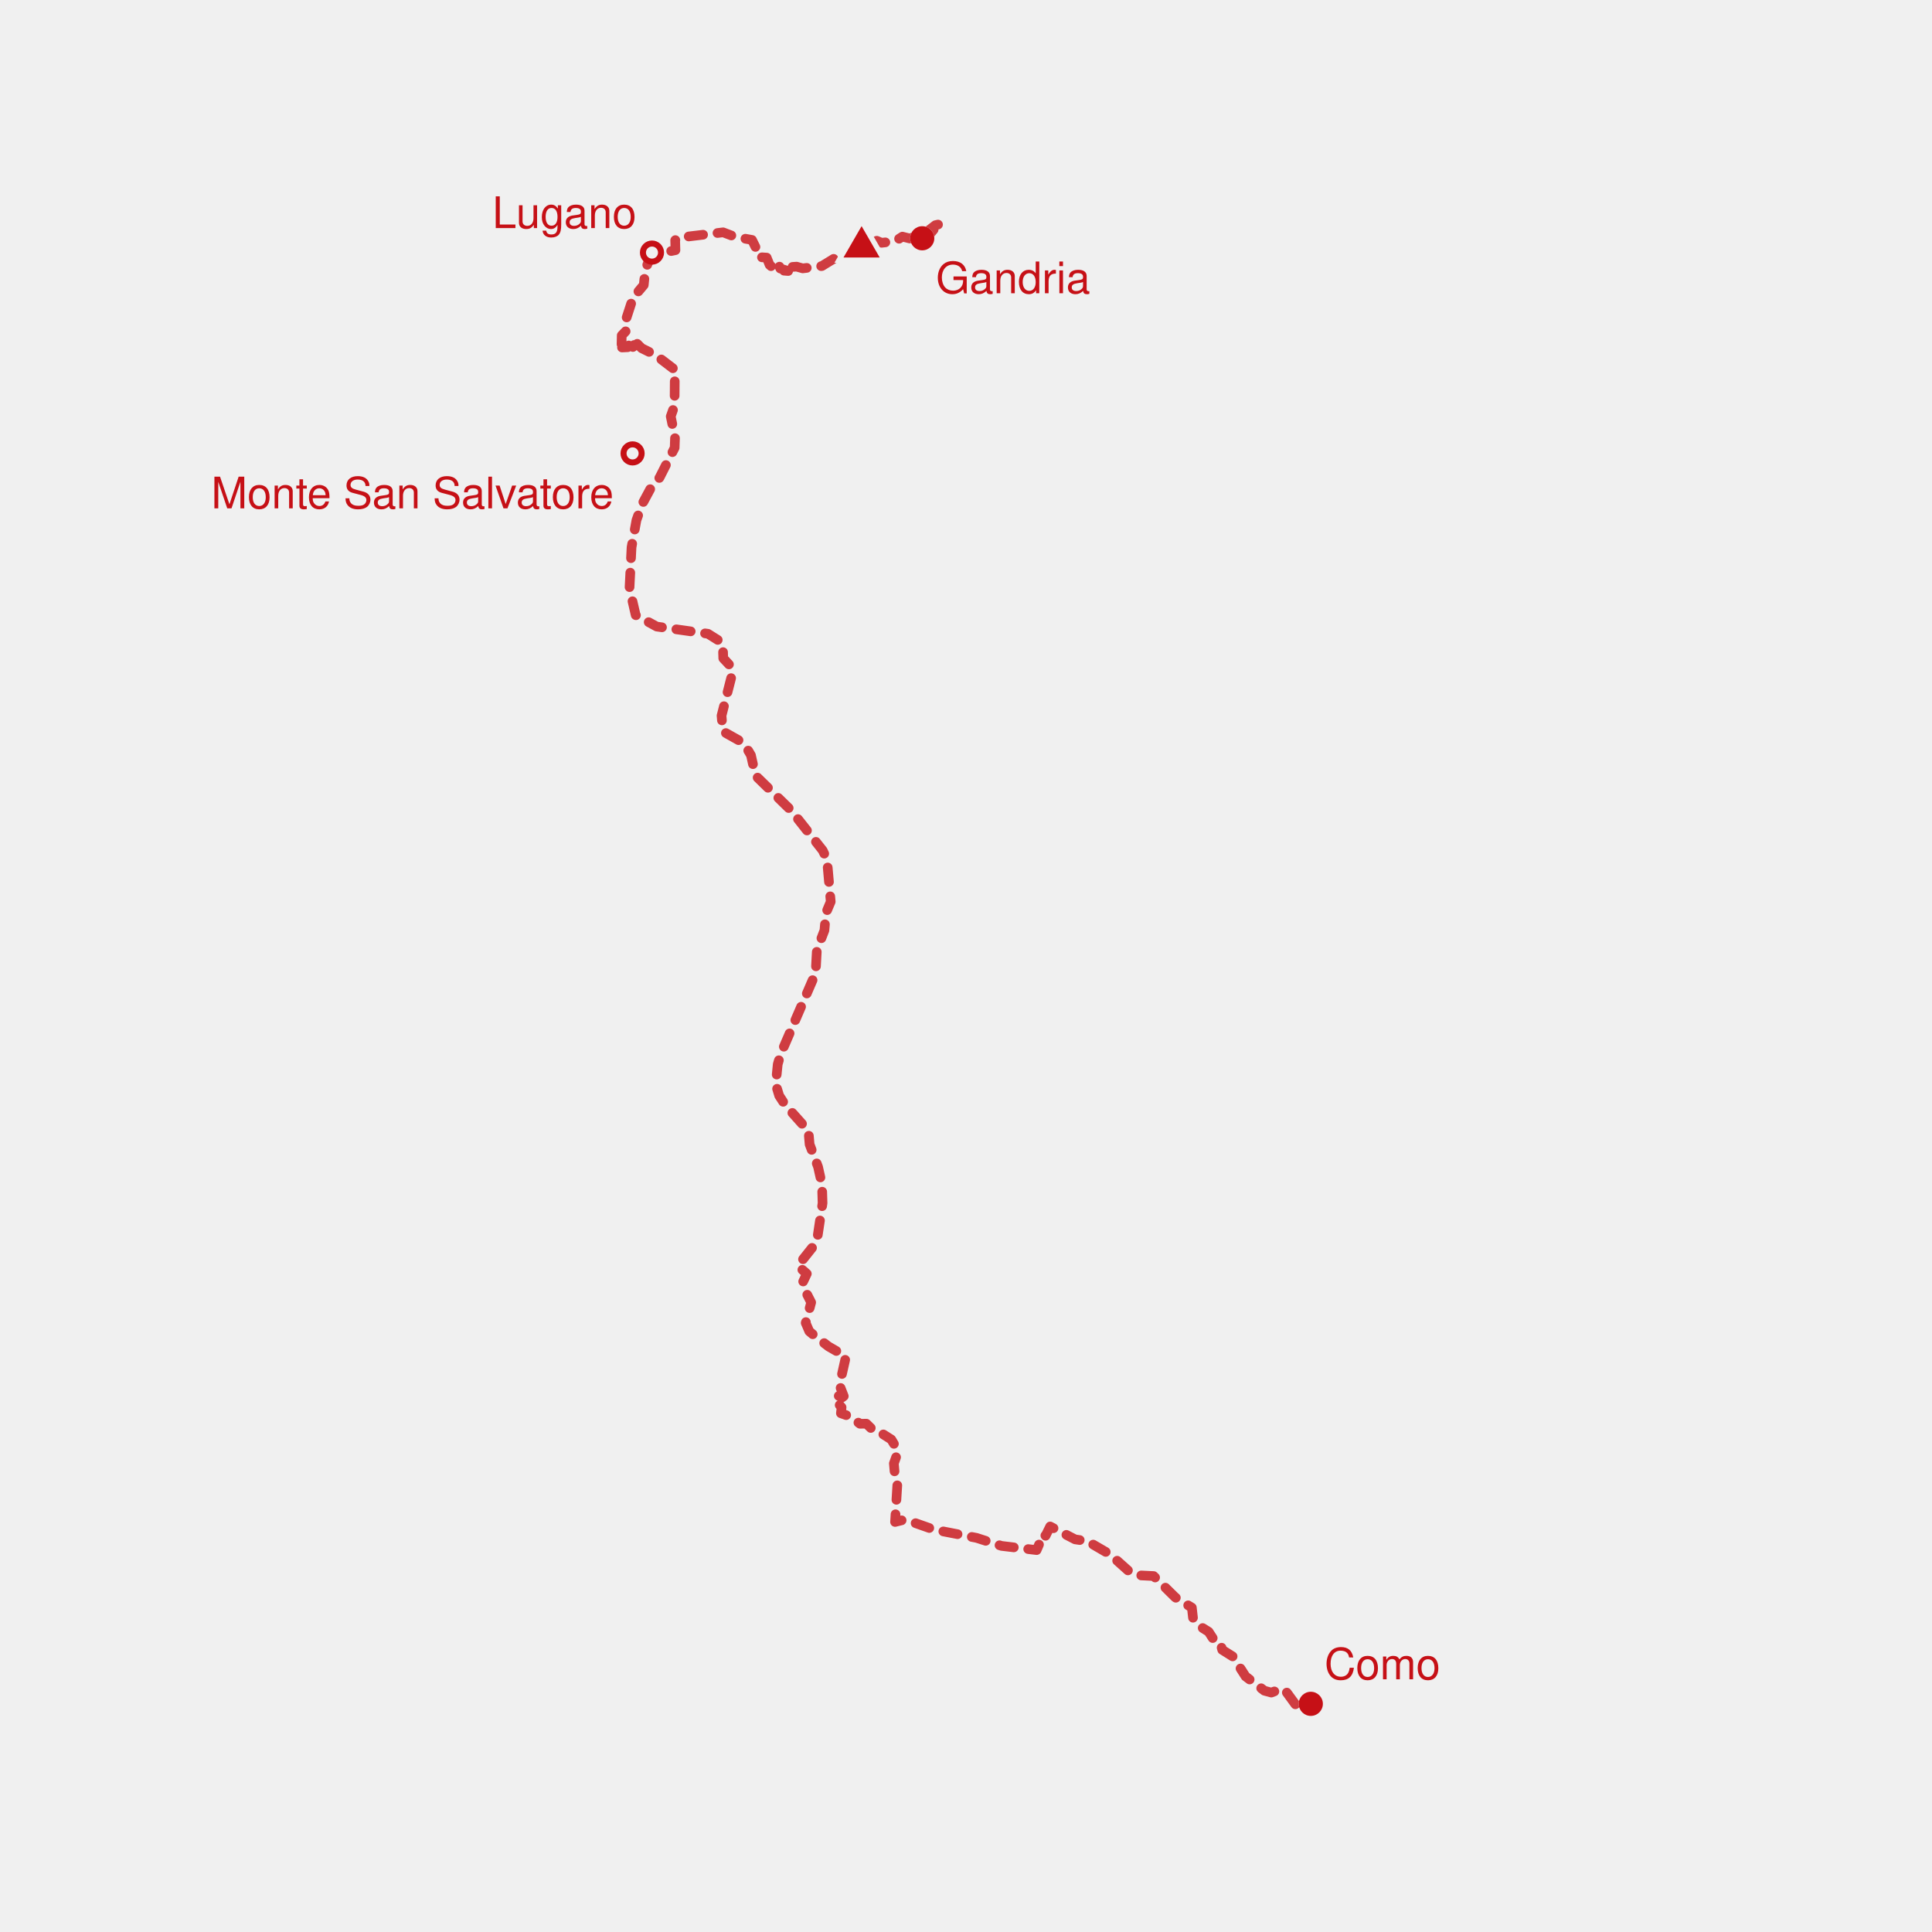
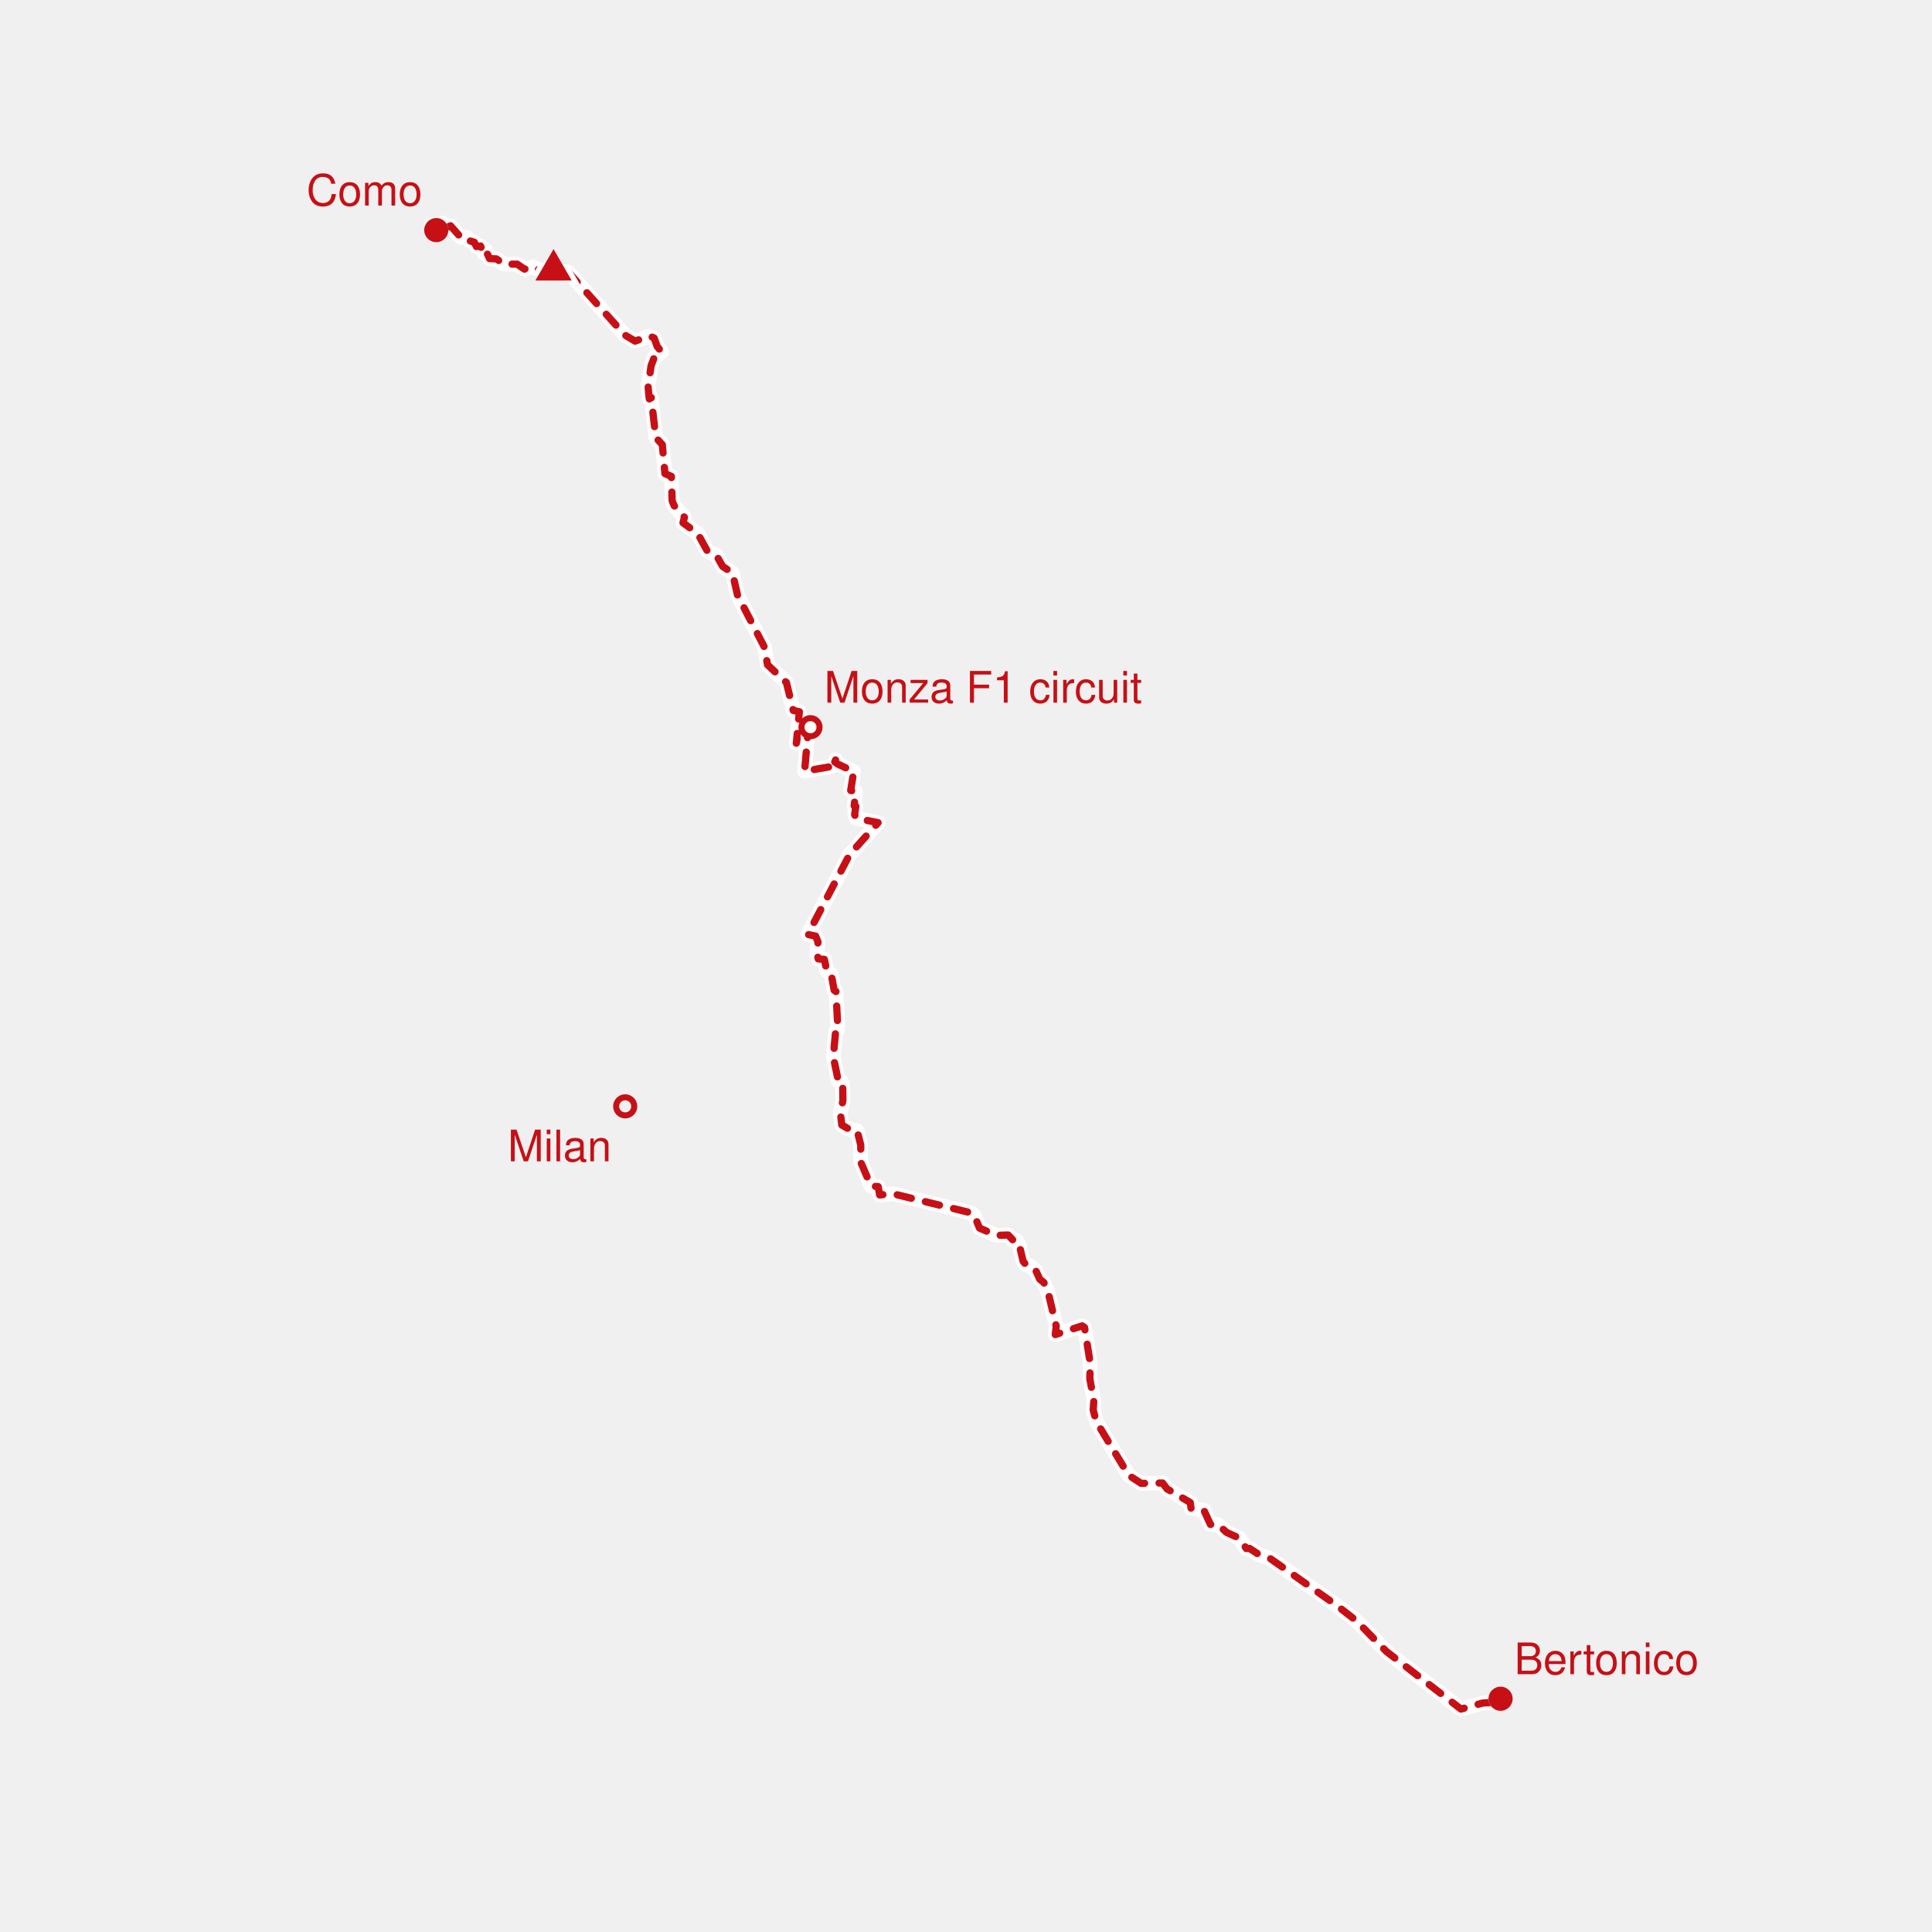
<svg xmlns="http://www.w3.org/2000/svg" version="1.1" viewBox="0 0 800 800">
+   <style>
+     .lineBackground {
+       fill: none;
+       stroke-width: 6;
+       stroke: #FFFFFF;
+       stroke-linejoin: round;
+       stroke-linecap: round;
+     }
+   </style>
  <style>
    .line {
      fill: none;
-       stroke-width: 4;
+       stroke-width: 3;
      stroke: #C61016;
-       stroke-opacity: 0.8;
      stroke-linejoin: round;
      stroke-dasharray: 6 6;
      stroke-linecap: round;
    }
  </style>
  <style>
    .flying {
      stroke-dasharray: 2 8;
    }
  </style>
  <style>
    .ferry {
      stroke-dasharray: 2 12;
    }
  </style>
  <style>
    .stage {
      r: 5;
      fill: #C61016;
    }
  </style>
  <style>
    .home {
      fill: #C61016;
    }
  </style>
  <style>
    .partialAttendance {
      opacity: 0.5;
    }
  </style>
  <style>
    .dayStop {
      r: 3.75;
      fill: none;
      stroke: #C61016;
      stroke-width: 2.5;
    }
  </style>
  <style>
    .label {
      font-family: Helvetica;
      font-size: 18px;
      fill: #C61016;
    }
  </style>
  <style>
    .labelRect {
      display: none;
    }
  </style>
  <style>
    .elevationMarker {
      fill: #C61016;
    }
  </style>
  <defs>
-     <mask id="SvgjsMask1022">
+     <mask id="SvgjsMask1023">
      <rect width="800" height="800" x="0" y="0" fill="white" />
-       <circle r="5" cx="381.876" cy="98.664" fill="black" />
-       <circle r="5" cx="542.776" cy="705.519" fill="black" />
-       <circle r="3.5" cx="269.975" cy="104.59" fill="black" />
-       <circle r="3.5" cx="261.94" cy="187.746" fill="black" />
-       <polygon points="356.771,93.636 349.271,106.626 364.271,106.626" transform="matrix(1.5,0,0,1.5,-178.3853,-51.14809)" fill="black" />
+       <circle r="5" cx="180.652" cy="95.278" fill="black" />
+       <circle r="5" cx="621.345" cy="703.414" fill="black" />
+       <circle r="3.5" cx="258.88" cy="458.115" fill="black" />
+       <circle r="3.5" cx="335.608" cy="301.108" fill="black" />
+       <polygon points="229.211,103.14 221.711,116.13 236.711,116.13" transform="matrix(1.5,0,0,1.5,-114.6054,-55.89988)" fill="black" />
    </mask>
  </defs>
-   <path d="M381.876 98.664L385.468 96.452L387.849 93.554L390.034 92.619L387.329 93.242L383.456 96.233L376.725 98.757L373.674 97.978L370.623 99.91L365.039 100.533L363.07 99.692L356.794 102.309L355.885 101.81L354.197 104.023L347.791 105.58L340.347 110.16L332.405 111.126L329.851 110.409L323.792 110.814L322.645 110.16L323.099 111.188L326.367 112.216L321 111.78L318.663 109.662L317.473 106.671L313.945 106.453L313.75 104.147L311.391 99.349L304.337 98.072L299.424 96.202L280.445 98.477L279.579 99.505L279.688 103.586L273.477 104.864L268.499 108.353L267.179 111.842L266.573 118.011L262.115 123.338L259.28 132.06L259.54 136.701L257.441 138.882L257.289 146.108L257.333 143.897L259.929 143.772L260.341 143.056L262.072 143.679L263.262 141.748L261.899 140.408L265.686 144.177L271.572 147.105L279.363 153.054L280.034 154.674L279.406 156.792L279.32 167.942L277.74 172.426L279.514 181.115L279.363 185.412L273.087 197.806L269.56 201.947L265.967 208.642L263.543 215.367L261.509 226.638L260.665 243.605L263.219 254.687L271.94 259.449L293.17 262.437L298.515 265.799L299.316 267.262L299.489 272.584L302.454 275.759L302.995 279.805L298.775 296.331L299.316 302.835L306.847 307.068L309.141 309.65L310.959 312.731L312.712 320.573L313.75 322.035L327.644 335.632L340.672 352.153L342.446 355.917L343.983 373.369L341.97 378.159L341.386 385.22L338.248 393.401L337.728 402.949L323.294 436.38L322.039 440.702L321.216 449.004L322.645 453.699L325.09 457.461L334.764 468.312L335.24 473.846L338.746 483.203L340.369 490.446L340.607 498.187L338.464 512.516L337.166 515.562L330.349 524.14L334.093 527.434L332.34 531.133L332.448 532.562L335.889 539.306L333.617 547.79L335.11 551.27L336.538 552.482L343.03 557.516L350.28 561.711L347.618 573.55L349.393 578.117L348.765 578.614L346.536 577.713L345.562 579.329L348.484 582.746L348.203 585.201L352.055 586.568L356.08 589.55L358.763 589.519L361.079 591.787L362.767 592.036L369.086 596.074L370.384 598.249L369.714 600.175L371.055 603.375L370.125 605.985L370.774 613.409L371.553 615.024L370.623 630.213L373.977 629.375L376.466 629.779L386.615 633.351L404.361 636.798L414.705 640.122L429.248 641.861L432.191 635.028L432.948 635.929L434.853 632.077L445.175 637.419L450.239 638.165L459.718 643.693L467.942 651.054L472.032 652.327L477.702 652.607L486.683 661.458L493.521 665.681L494.04 670.308L497.005 673.507L500.468 675.68L502.74 679.189L505.25 680.121L506.094 683.164L510.487 685.927L515.768 694.155L523.559 700.086L526.415 700.862L530.808 699.216L532.258 700.055L537.82 707.692L542.776 705.519 " class="line bicycling" mask="url(#SvgjsMask1022)" />
-   <circle r="5" cx="381.876" cy="98.664" class="stage" />
-   <circle r="5" cx="542.776" cy="705.519" class="stage" />
-   <circle r="3.5" cx="269.975" cy="104.59" class="dayStop" />
-   <circle r="3.5" cx="261.94" cy="187.746" class="dayStop" />
-   <polygon points="356.771,93.636 349.271,106.626 364.271,106.626" class="elevationMarker" />
-   <rect width="168.84" height="21.6" x="87.443" y="193.403" opacity="0.2" fill="green" class="labelRect" />
-   <text x="87.443" y="210.505" class="label">
-     <tspan dy="0" x="87.443">Monte San Salvatore</tspan>
+   <path d="M180.652 95.278L179.516 95.8L178.841 95.236L178.707 93.074L183.026 92.308L185.364 94.086L186.544 93.49L190.759 98.249L193.334 98.27L194.633 99.76L196.422 100.303L197.268 102.092L198.974 101.858L200.154 104.679L201 103.433L202.73 107.095L205.527 107.191L208.644 109.352L214.166 109.384L217.149 111.438L220.585 110.416L223.294 111.8L235.242 112.577L258.782 138.754L262.953 141.244L269.075 139.127L270.871 139.989L272.118 143.457L273.988 145.765L270.96 147.861L269.617 151.392L268.37 159.944L268.63 163.272L268.867 165.187L269.669 164.634L271.517 181.125L274.255 184.144L275.331 196.103L278.01 197.283L278.329 207.379L279.123 209.355L283.405 214.19L282.819 216.475L288.912 220.969L292.905 228.214L296.66 229.999L299.235 234.545L303.272 237.19L305.417 246.525L316.474 267.888L317.818 275.266L325.647 282.632L328.452 294.168L330.998 294.719L329.736 307.759L330.879 301.415L334.679 301.797L333.165 319.332L344.371 317.37L345.306 316.097L346.248 316.192L345.588 315.726L346.026 314.57L345.669 315.471L346.797 316.33L353.514 319.502L352.252 327.297L354.308 327.923L353.699 333.639L354.367 333.872L353.892 337.34L354.553 338.824L363.599 340.648L351.807 353.858L334.463 386.933L337.758 387.632L338.723 390.069L338.196 394.677L338.834 397.06L341.343 397.251L342.315 401.912L344.237 403.649L345.41 410.025L346.137 410.523L346.894 424.903L346.701 426.756L346.011 427.063L345.046 437.628L347.131 447.62L348.489 447.895L348.942 449.335L349.024 455.695L347.955 460.743L348.578 465.832L351.621 467.599L354.931 468.234L356.423 474.127L356.378 481.14L360.682 491.136L363.629 491.347L364.245 494.806L369.64 494.277L402.13 502.229L403.443 503.392L405.603 508.531L412.631 511.534L417.455 511.386L419.622 513.68L420.883 513.564L422.108 515.71L423.637 522.211L424.891 523.828L426.301 524.072L429.039 526.408L430.523 529.663L432.238 531.058L434.056 535.328L437.351 549.118L436.972 552.626L448.104 549.012L449.084 549.678L451.422 564.363L451.281 570.954L452.935 579.92L452.668 583.806L453.922 588.611L467.333 610.855L472.52 614.222L481.388 614.074L483.258 616.522L492.847 622.158L493.181 624.522L498.524 625.387L501.21 631.222L504.238 631.212L507.904 634.535L513.314 636.994L516.075 641.224L517.418 641.161L521.5 643.862L525.76 645.212L553.337 664.65L561.604 671.104L574.072 683.84L604.944 707.692L613.961 705.184L621.263 704.742L621.345 703.414 " class="lineBackground" />
+   <path d="M180.652 95.278L179.516 95.8L178.841 95.236L178.707 93.074L183.026 92.308L185.364 94.086L186.544 93.49L190.759 98.249L193.334 98.27L194.633 99.76L196.422 100.303L197.268 102.092L198.974 101.858L200.154 104.679L201 103.433L202.73 107.095L205.527 107.191L208.644 109.352L214.166 109.384L217.149 111.438L220.585 110.416L223.294 111.8L235.242 112.577L258.782 138.754L262.953 141.244L269.075 139.127L270.871 139.989L272.118 143.457L273.988 145.765L270.96 147.861L269.617 151.392L268.37 159.944L268.63 163.272L268.867 165.187L269.669 164.634L271.517 181.125L274.255 184.144L275.331 196.103L278.01 197.283L278.329 207.379L279.123 209.355L283.405 214.19L282.819 216.475L288.912 220.969L292.905 228.214L296.66 229.999L299.235 234.545L303.272 237.19L305.417 246.525L316.474 267.888L317.818 275.266L325.647 282.632L328.452 294.168L330.998 294.719L329.736 307.759L330.879 301.415L334.679 301.797L333.165 319.332L344.371 317.37L345.306 316.097L346.248 316.192L345.588 315.726L346.026 314.57L345.669 315.471L346.797 316.33L353.514 319.502L352.252 327.297L354.308 327.923L353.699 333.639L354.367 333.872L353.892 337.34L354.553 338.824L363.599 340.648L351.807 353.858L334.463 386.933L337.758 387.632L338.723 390.069L338.196 394.677L338.834 397.06L341.343 397.251L342.315 401.912L344.237 403.649L345.41 410.025L346.137 410.523L346.894 424.903L346.701 426.756L346.011 427.063L345.046 437.628L347.131 447.62L348.489 447.895L348.942 449.335L349.024 455.695L347.955 460.743L348.578 465.832L351.621 467.599L354.931 468.234L356.423 474.127L356.378 481.14L360.682 491.136L363.629 491.347L364.245 494.806L369.64 494.277L402.13 502.229L403.443 503.392L405.603 508.531L412.631 511.534L417.455 511.386L419.622 513.68L420.883 513.564L422.108 515.71L423.637 522.211L424.891 523.828L426.301 524.072L429.039 526.408L430.523 529.663L432.238 531.058L434.056 535.328L437.351 549.118L436.972 552.626L448.104 549.012L449.084 549.678L451.422 564.363L451.281 570.954L452.935 579.92L452.668 583.806L453.922 588.611L467.333 610.855L472.52 614.222L481.388 614.074L483.258 616.522L492.847 622.158L493.181 624.522L498.524 625.387L501.21 631.222L504.238 631.212L507.904 634.535L513.314 636.994L516.075 641.224L517.418 641.161L521.5 643.862L525.76 645.212L553.337 664.65L561.604 671.104L574.072 683.84L604.944 707.692L613.961 705.184L621.263 704.742L621.345 703.414 " class="line bicycling" mask="url(#SvgjsMask1023)" />
+   <circle r="5" cx="180.652" cy="95.278" class="stage" />
+   <circle r="5" cx="621.345" cy="703.414" class="stage" />
+   <circle r="3.5" cx="258.88" cy="458.115" class="dayStop" />
+   <circle r="3.5" cx="335.608" cy="301.108" class="dayStop" />
+   <polygon points="229.211,103.14 221.711,116.13 236.711,116.13" class="elevationMarker" />
+   <rect width="132.3" height="21.6" x="341.265" y="273.851" opacity="0.2" fill="green" class="labelRect" />
+   <text x="341.265" y="290.953" class="label">
+     <tspan dy="0" x="341.265">Monza F1 circuit</tspan>
  </text>
-   <rect width="48.06" height="21.6" x="548.433" y="678.262" opacity="0.2" fill="green" class="labelRect" />
-   <text x="548.433" y="695.364" class="label">
-     <tspan dy="0" x="548.433">Como</tspan>
+   <rect width="43.02" height="21.6" x="210.204" y="463.772" opacity="0.2" fill="green" class="labelRect" />
+   <text x="210.204" y="480.874" class="label">
+     <tspan dy="0" x="210.204">Milan</tspan>
  </text>
-   <rect width="60.48" height="21.6" x="203.838" y="77.333" opacity="0.2" fill="green" class="labelRect" />
-   <text x="203.838" y="94.435" class="label">
-     <tspan dy="0" x="203.838">Lugano</tspan>
+   <rect width="48.06" height="21.6" x="126.935" y="68.021" opacity="0.2" fill="green" class="labelRect" />
+   <text x="126.935" y="85.123" class="label">
+     <tspan dy="0" x="126.935">Como</tspan>
  </text>
-   <rect width="64.26" height="21.6" x="387.533" y="104.321" opacity="0.2" fill="green" class="labelRect" />
-   <text x="387.533" y="121.422" class="label">
-     <tspan dy="0" x="387.533">Gandria</tspan>
+   <rect width="76.32" height="21.6" x="627.002" y="676.157" opacity="0.2" fill="green" class="labelRect" />
+   <text x="627.002" y="693.258" class="label">
+     <tspan dy="0" x="627.002">Bertonico</tspan>
  </text>
</svg>
